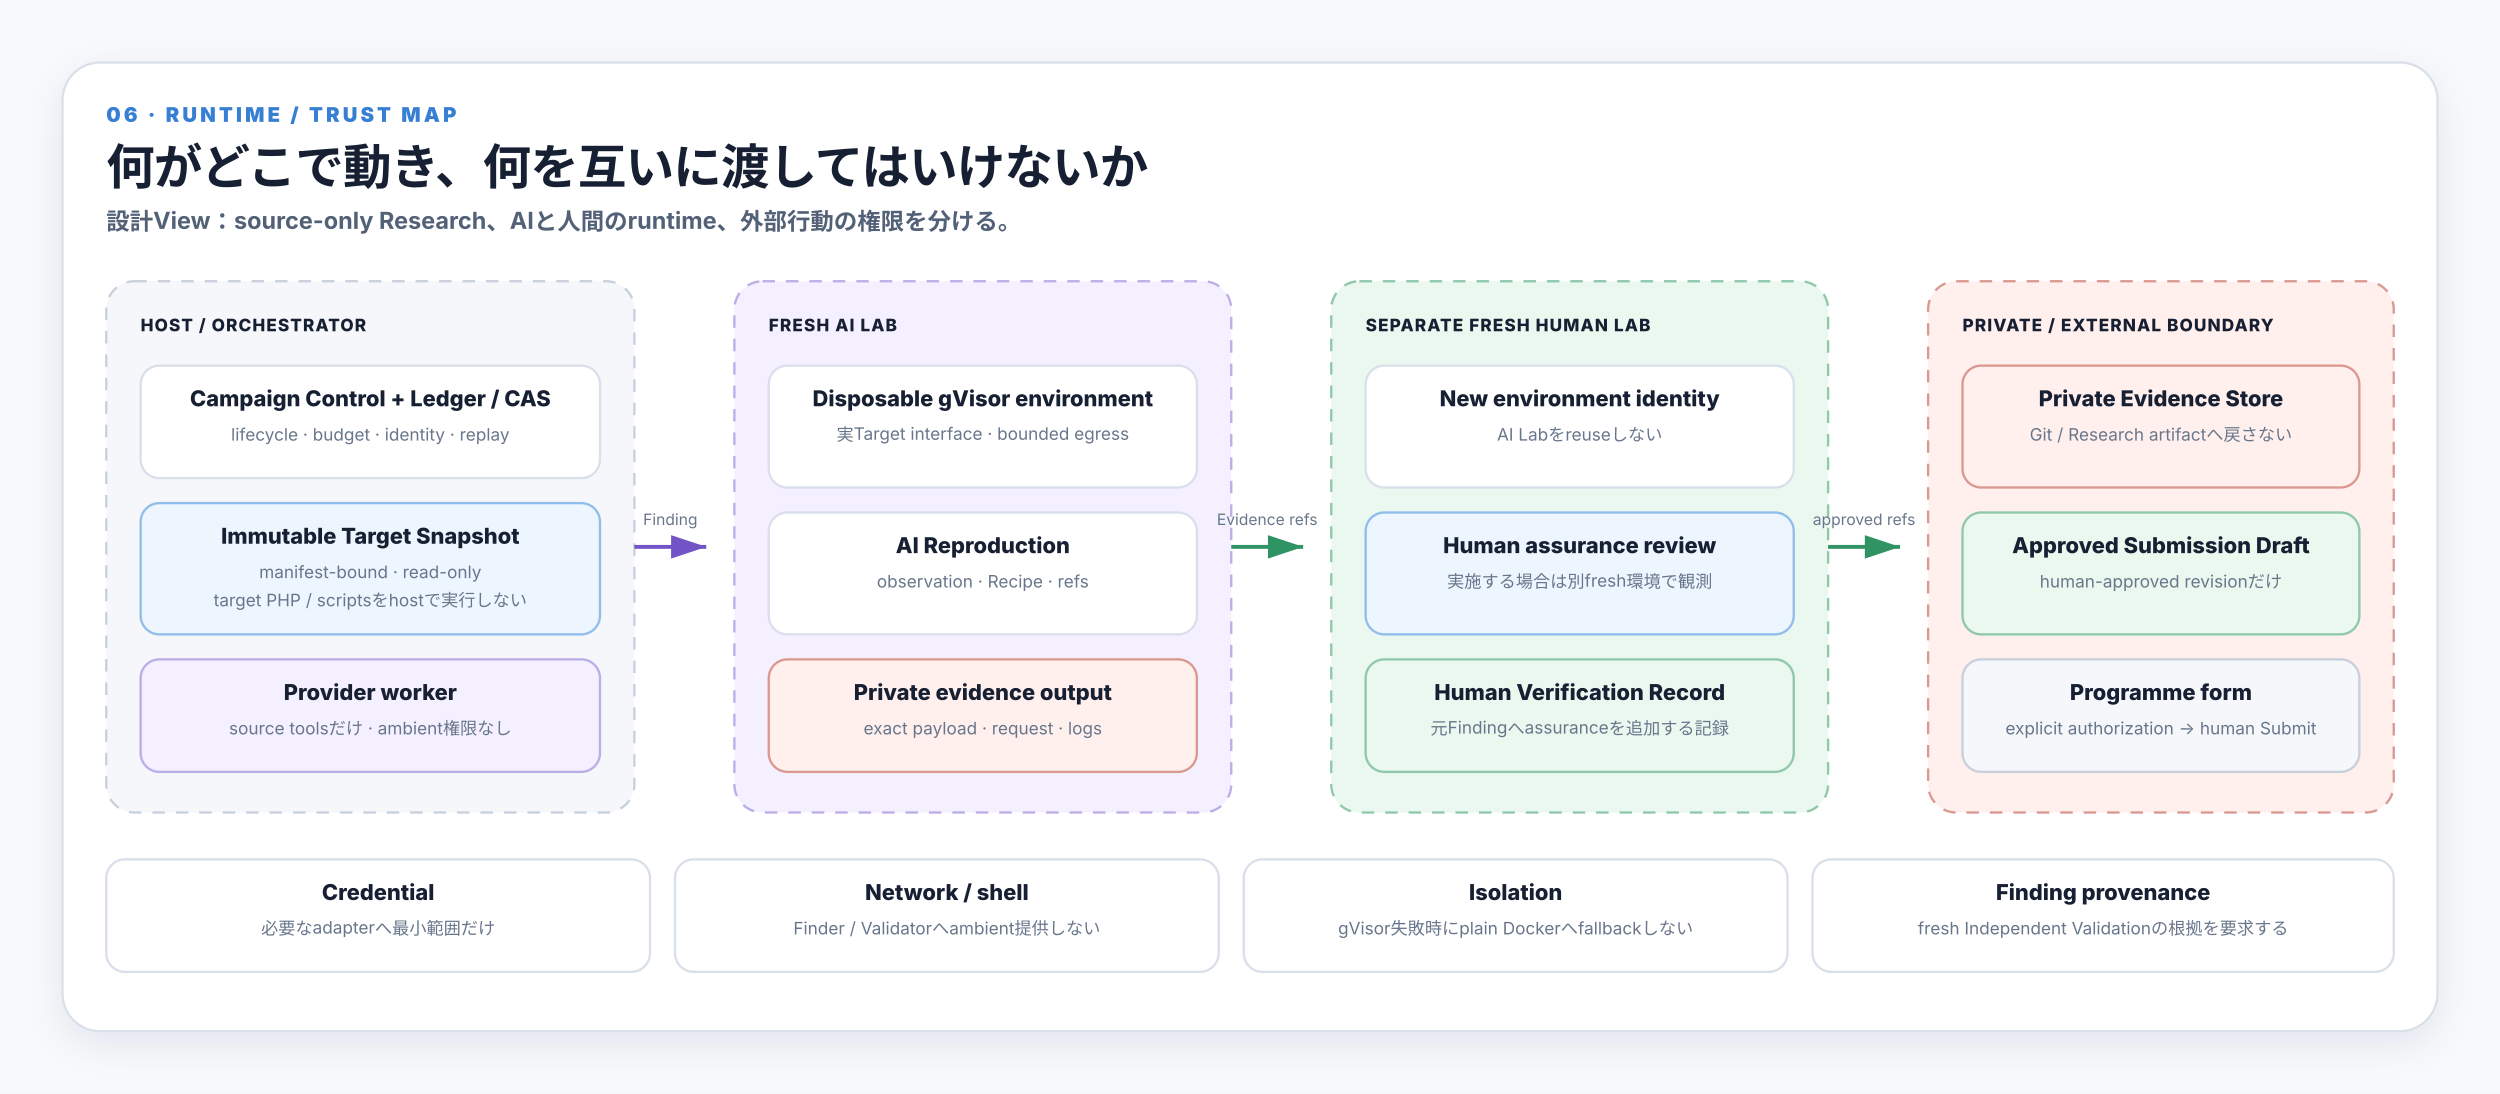
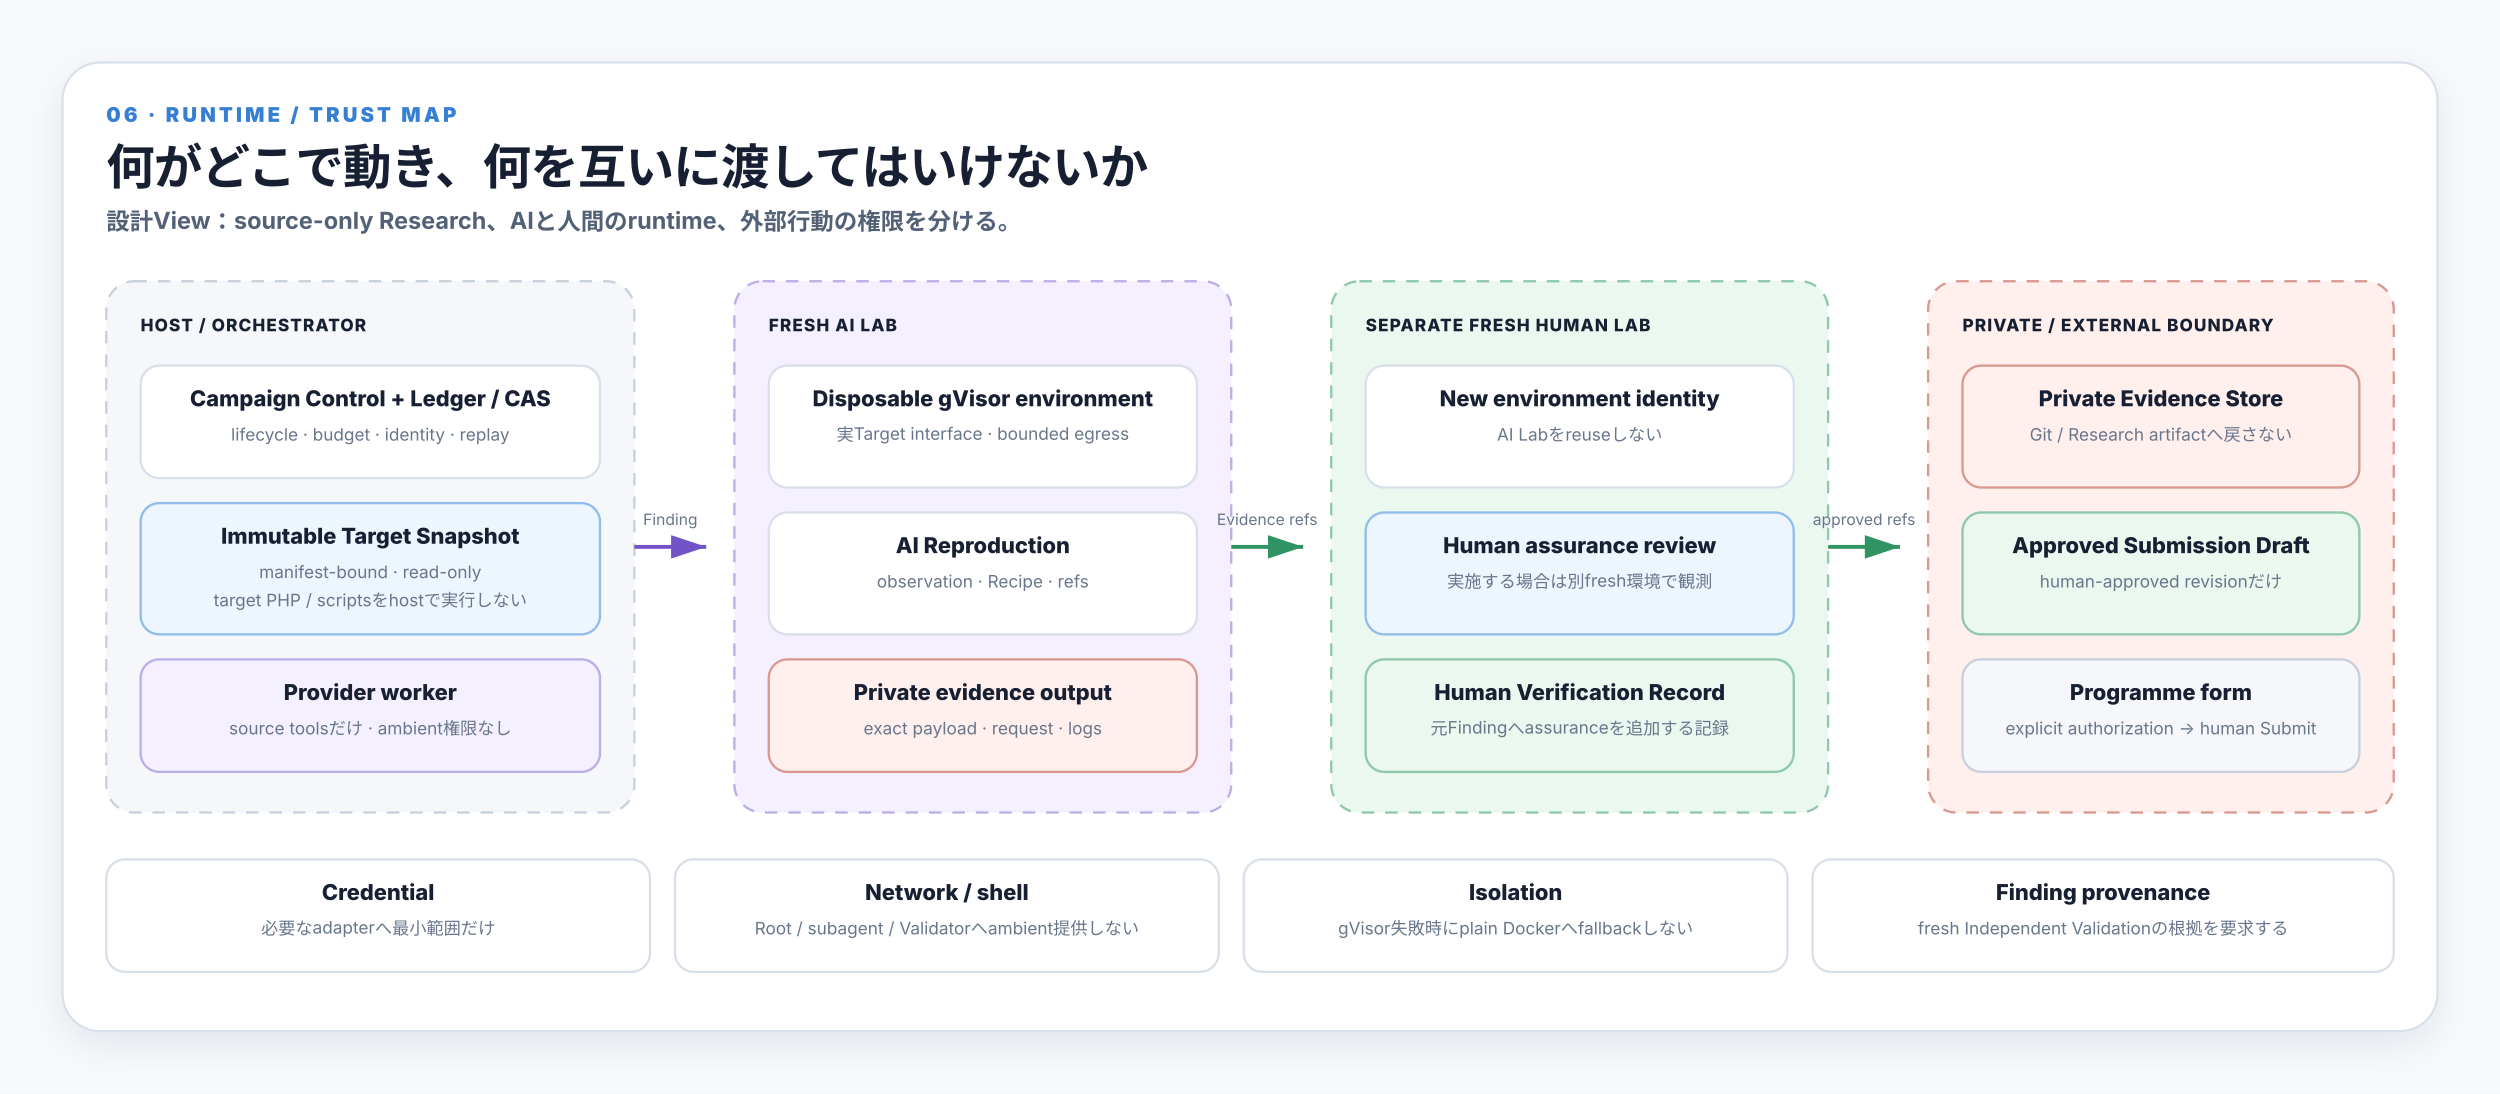
<svg xmlns="http://www.w3.org/2000/svg" width="1600" height="700" viewBox="0 0 1600 700" role="img" aria-labelledby="title desc">
  <defs>
    <style>
      text { font-family: Inter, "Noto Sans JP", "Segoe UI", sans-serif; fill: #172033; }
      .page-title { font-size: 48px; font-weight: 800; letter-spacing: -1.5px; }
      .subtitle { font-size: 19px; fill: #536177; }
      .eyebrow { font-size: 13px; font-weight: 800; letter-spacing: 2px; fill: #367fd3; }
      .section-no { font-size: 13px; font-weight: 900; letter-spacing: 2px; fill: #367fd3; }
      .section-title { font-size: 31px; font-weight: 800; letter-spacing: -0.5px; }
      .question { font-size: 15px; font-weight: 700; fill: #536177; }
      .box-title { font-size: 16px; font-weight: 800; }
      .box-title-small { font-size: 14px; font-weight: 800; }
      .body { font-size: 13px; fill: #5f6d83; }
      .small { font-size: 11px; fill: #68768b; }
      .micro { font-size: 10px; fill: #68768b; }
      .label { font-size: 11px; font-weight: 800; letter-spacing: 0.7px; }
      .white { fill: #ffffff; }
      .center { text-anchor: middle; }
      .right { text-anchor: end; }
      .panel { fill: #ffffff; stroke: #d9e0ea; stroke-width: 1.5; }
      .blue { fill: #edf5ff; stroke: #91bdeb; stroke-width: 1.5; }
      .purple { fill: #f4f0ff; stroke: #bcaee6; stroke-width: 1.5; }
      .green { fill: #eaf8f0; stroke: #8fc8aa; stroke-width: 1.5; }
      .amber { fill: #fff6df; stroke: #dcb66e; stroke-width: 1.5; }
      .red { fill: #fff0ee; stroke: #d99991; stroke-width: 1.5; }
      .gray { fill: #f5f7fa; stroke: #c8d0dc; stroke-width: 1.5; }
      .dark { fill: #172033; stroke: #172033; stroke-width: 1.5; }
      .dash { stroke-dasharray: 8 7; }
      .line { fill: none; stroke: #8190a6; stroke-width: 2; marker-end: url(#arrow); }
      .line-purple { fill: none; stroke: #7254c6; stroke-width: 2.5; marker-end: url(#arrow-purple); }
      .line-green { fill: none; stroke: #2f9363; stroke-width: 2.5; marker-end: url(#arrow-green); }
      .line-dash { fill: none; stroke: #9aa7b9; stroke-width: 2; stroke-dasharray: 7 6; marker-end: url(#arrow); }
      .divider { stroke: #d9e0ea; stroke-width: 1; }
      .timeline { stroke: #c8d0dc; stroke-width: 3; }
      .dot-purple { fill: #7254c6; stroke: #ffffff; stroke-width: 4; }
      .dot-green { fill: #2f9363; stroke: #ffffff; stroke-width: 4; }
    </style>
    <filter id="shadow" x="-10%" y="-10%" width="120%" height="130%">
      <feDropShadow dx="0" dy="8" stdDeviation="12" flood-color="#1e2f4d" flood-opacity="0.08" />
    </filter>
    <marker id="arrow" markerWidth="10" markerHeight="10" refX="9" refY="3" orient="auto" markerUnits="strokeWidth">
      <path d="M0,0 L0,6 L9,3 z" fill="#8190a6" />
    </marker>
    <marker id="arrow-purple" markerWidth="10" markerHeight="10" refX="9" refY="3" orient="auto" markerUnits="strokeWidth">
      <path d="M0,0 L0,6 L9,3 z" fill="#7254c6" />
    </marker>
    <marker id="arrow-green" markerWidth="10" markerHeight="10" refX="9" refY="3" orient="auto" markerUnits="strokeWidth">
      <path d="M0,0 L0,6 L9,3 z" fill="#2f9363" />
    </marker>
  </defs>
  <rect width="1600" height="700" fill="#f7f9fc" />
  <g transform="translate(40 40)">
    <rect width="1520" height="620" rx="24" class="panel" filter="url(#shadow)" />
    <text x="28" y="38" class="section-no">06 · RUNTIME / TRUST MAP</text>
    <text x="28" y="78" class="section-title">何がどこで動き、何を互いに渡してはいけないか</text>
    <text x="28" y="107" class="question">設計View：source-only Research、AIと人間のruntime、外部行動の権限を分ける。</text>
    <rect x="28" y="140" width="338" height="340" rx="18" class="gray dash" />
    <text x="50" y="172" class="label">HOST / ORCHESTRATOR</text>
    <rect x="50" y="194" width="294" height="72" rx="12" class="panel" />
    <text x="197" y="220" class="box-title-small center">Campaign Control + Ledger / CAS</text>
    <text x="197" y="242" class="small center">lifecycle · budget · identity · replay</text>
    <rect x="50" y="282" width="294" height="84" rx="12" class="blue" />
    <text x="197" y="308" class="box-title-small center">Immutable Target Snapshot</text>
    <text x="197" y="330" class="small center">manifest-bound · read-only</text>
    <text x="197" y="348" class="small center">target PHP / scriptsをhostで実行しない</text>
    <rect x="50" y="382" width="294" height="72" rx="12" class="purple" />
    <text x="197" y="408" class="box-title-small center">Provider worker</text>
    <text x="197" y="430" class="small center">source toolsだけ · ambient権限なし</text>
    <path d="M366 310 H412" class="line-purple" />
    <text x="389" y="296" class="micro center">Finding</text>
    <rect x="430" y="140" width="318" height="340" rx="18" class="purple dash" />
    <text x="452" y="172" class="label">FRESH AI LAB</text>
    <rect x="452" y="194" width="274" height="78" rx="12" class="panel" />
    <text x="589" y="220" class="box-title-small center">Disposable gVisor environment</text>
    <text x="589" y="242" class="small center">実Target interface · bounded egress</text>
    <rect x="452" y="288" width="274" height="78" rx="12" class="panel" />
    <text x="589" y="314" class="box-title-small center">AI Reproduction</text>
    <text x="589" y="336" class="small center">observation · Recipe · refs</text>
    <rect x="452" y="382" width="274" height="72" rx="12" class="red" />
    <text x="589" y="408" class="box-title-small center">Private evidence output</text>
    <text x="589" y="430" class="small center">exact payload · request · logs</text>
    <path d="M748 310 H794" class="line-green" />
    <text x="771" y="296" class="micro center">Evidence refs</text>
    <rect x="812" y="140" width="318" height="340" rx="18" class="green dash" />
    <text x="834" y="172" class="label">SEPARATE FRESH HUMAN LAB</text>
    <rect x="834" y="194" width="274" height="78" rx="12" class="panel" />
    <text x="971" y="220" class="box-title-small center">New environment identity</text>
    <text x="971" y="242" class="small center">AI Labをreuseしない</text>
    <rect x="834" y="288" width="274" height="78" rx="12" class="blue" />
    <text x="971" y="314" class="box-title-small center">Human assurance review</text>
    <text x="971" y="336" class="small center">実施する場合は別fresh環境で観測</text>
    <rect x="834" y="382" width="274" height="72" rx="12" class="green" />
    <text x="971" y="408" class="box-title-small center">Human Verification Record</text>
    <text x="971" y="430" class="small center">元Findingへassuranceを追加する記録</text>
    <path d="M1130 310 H1176" class="line-green" />
    <text x="1153" y="296" class="micro center">approved refs</text>
    <rect x="1194" y="140" width="298" height="340" rx="18" class="red dash" />
    <text x="1216" y="172" class="label">PRIVATE / EXTERNAL BOUNDARY</text>
    <rect x="1216" y="194" width="254" height="78" rx="12" class="red" />
    <text x="1343" y="220" class="box-title-small center">Private Evidence Store</text>
    <text x="1343" y="242" class="small center">Git / Research artifactへ戻さない</text>
    <rect x="1216" y="288" width="254" height="78" rx="12" class="green" />
    <text x="1343" y="314" class="box-title-small center">Approved Submission Draft</text>
    <text x="1343" y="336" class="small center">human-approved revisionだけ</text>
    <rect x="1216" y="382" width="254" height="72" rx="12" class="gray" />
    <text x="1343" y="408" class="box-title-small center">Programme form</text>
    <text x="1343" y="430" class="small center">explicit authorization → human Submit</text>
    <rect x="28" y="510" width="348" height="72" rx="12" class="panel" />
    <text x="202" y="536" class="box-title-small center">Credential</text>
    <text x="202" y="558" class="small center">必要なadapterへ最小範囲だけ</text>
    <rect x="392" y="510" width="348" height="72" rx="12" class="panel" />
    <text x="566" y="536" class="box-title-small center">Network / shell</text>
-     <text x="566" y="558" class="small center">Finder / Validatorへambient提供しない</text>
+     <text x="566" y="558" class="small center">Root / subagent / Validatorへambient提供しない</text>
    <rect x="756" y="510" width="348" height="72" rx="12" class="panel" />
    <text x="930" y="536" class="box-title-small center">Isolation</text>
    <text x="930" y="558" class="small center">gVisor失敗時にplain Dockerへfallbackしない</text>
    <rect x="1120" y="510" width="372" height="72" rx="12" class="panel" />
    <text x="1306" y="536" class="box-title-small center">Finding provenance</text>
    <text x="1306" y="558" class="small center">fresh Independent Validationの根拠を要求する</text>
  </g>
</svg>
